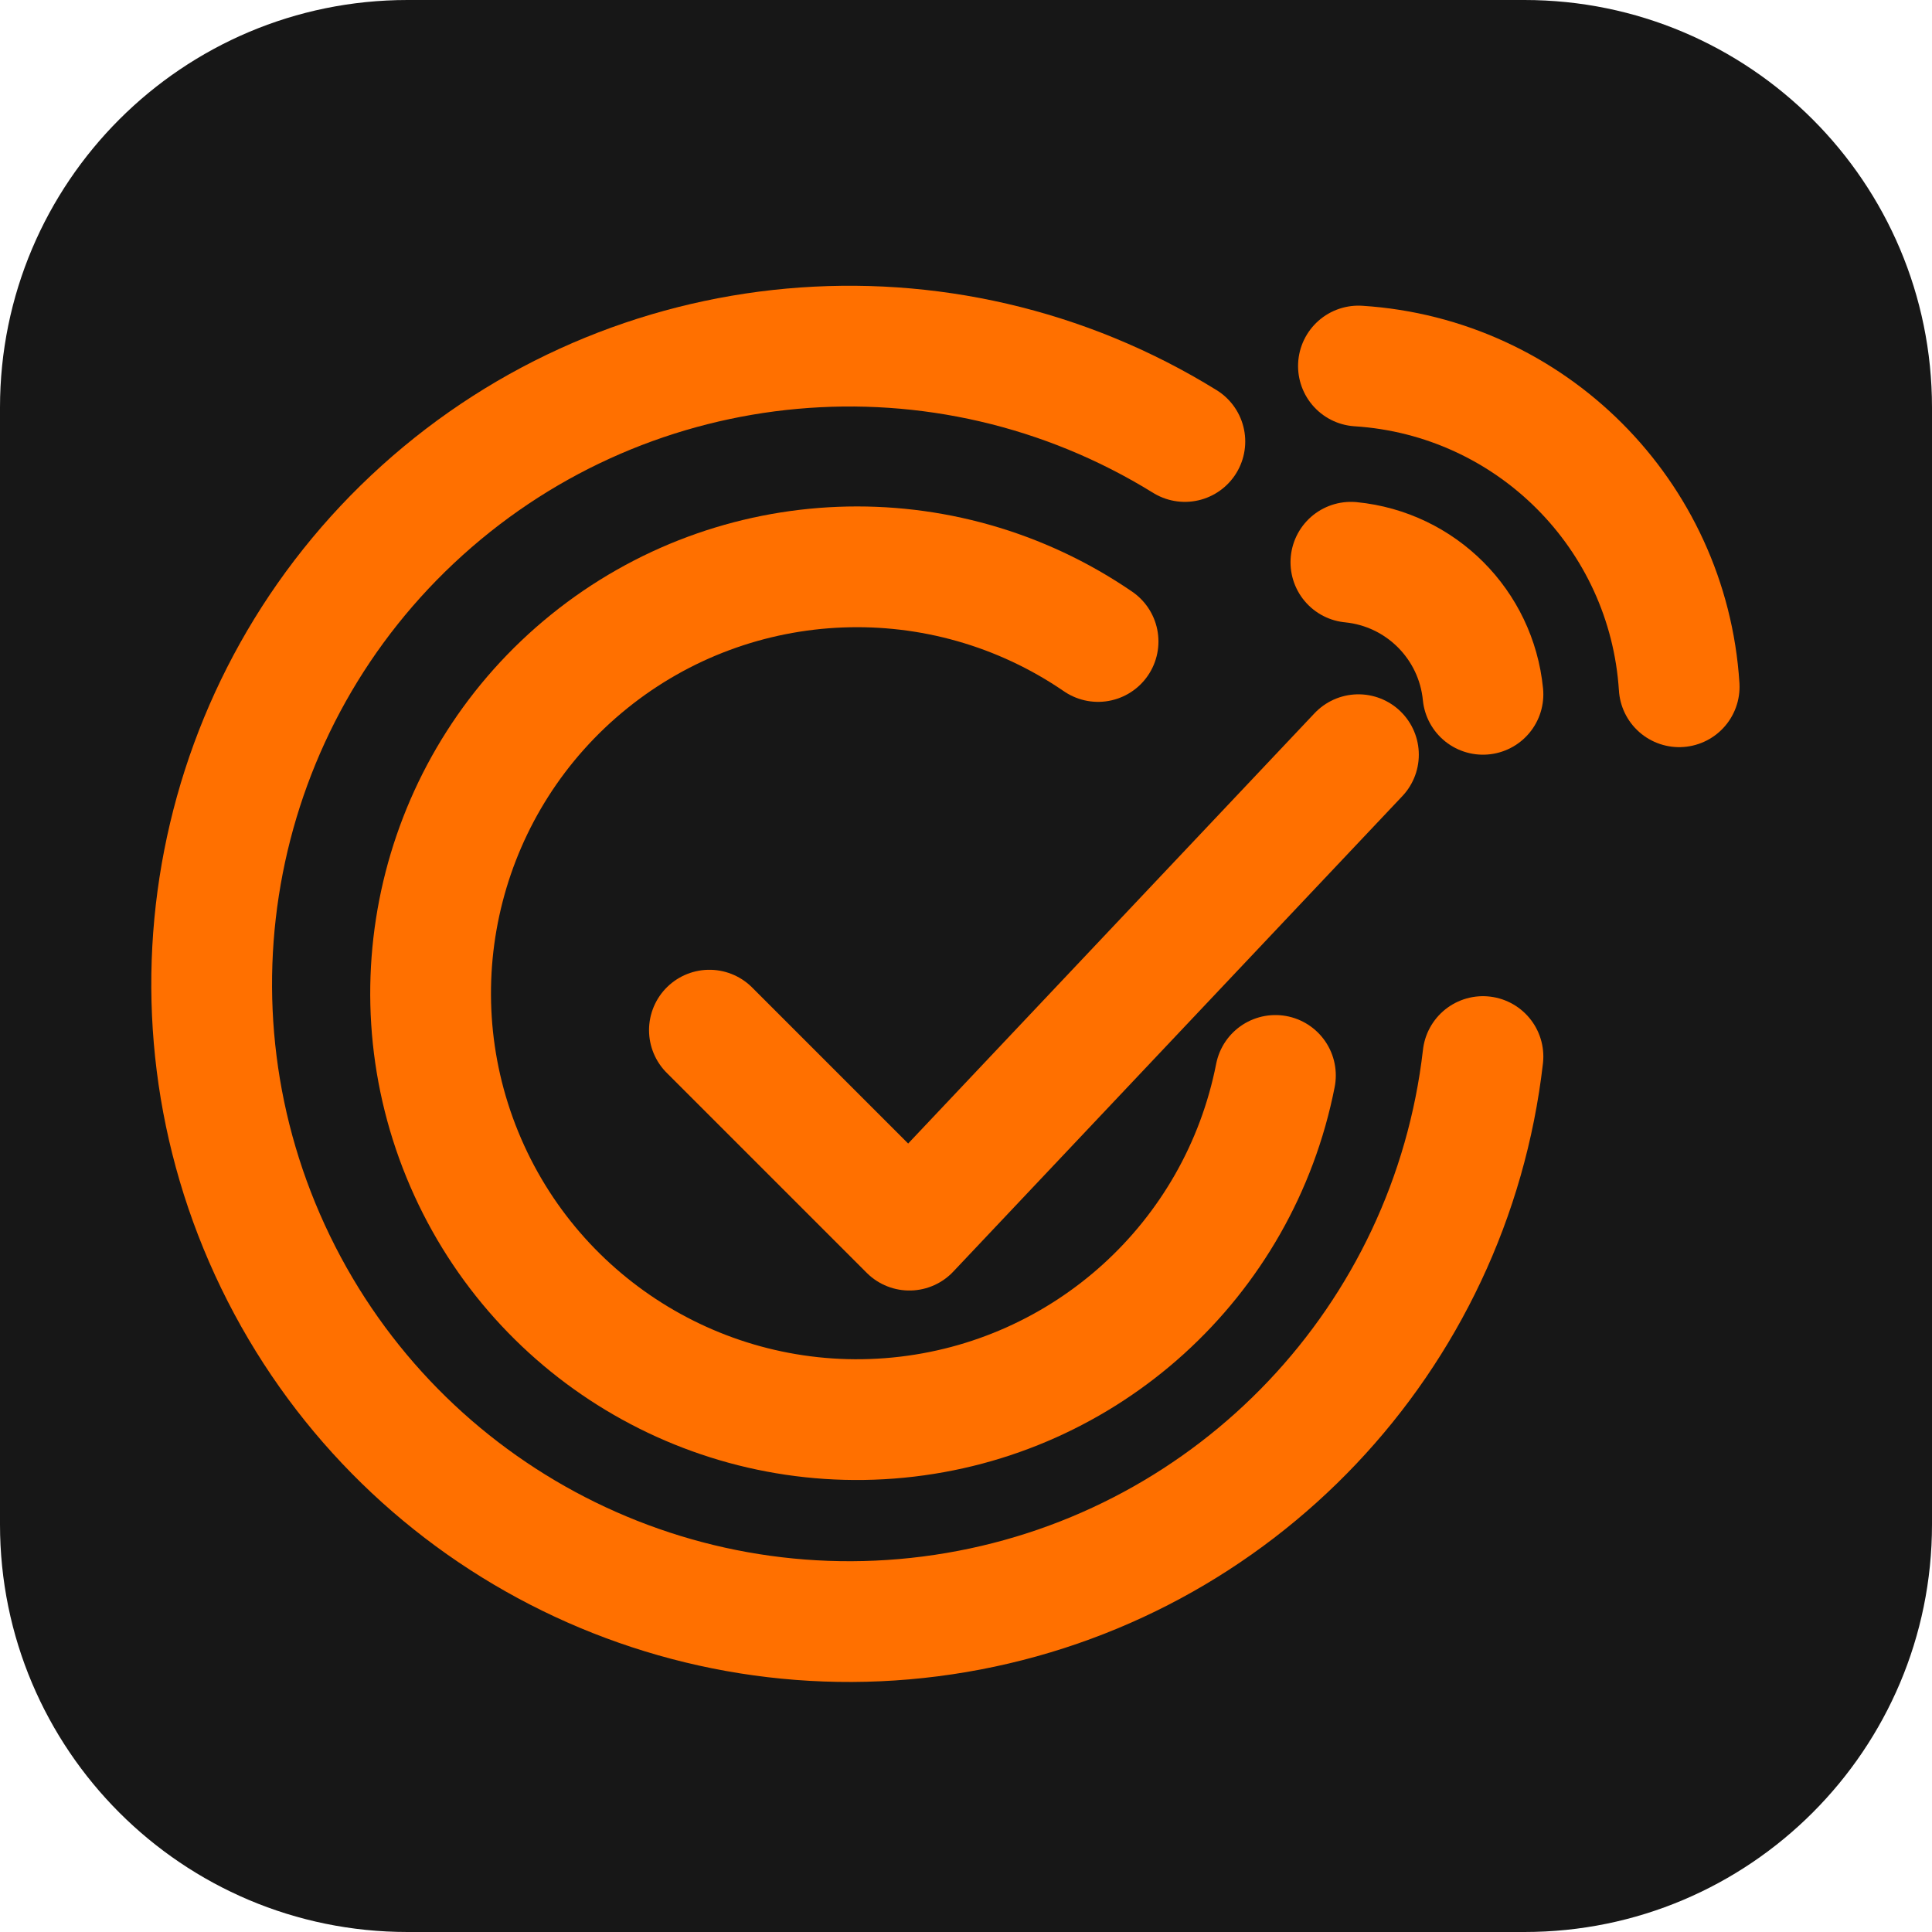
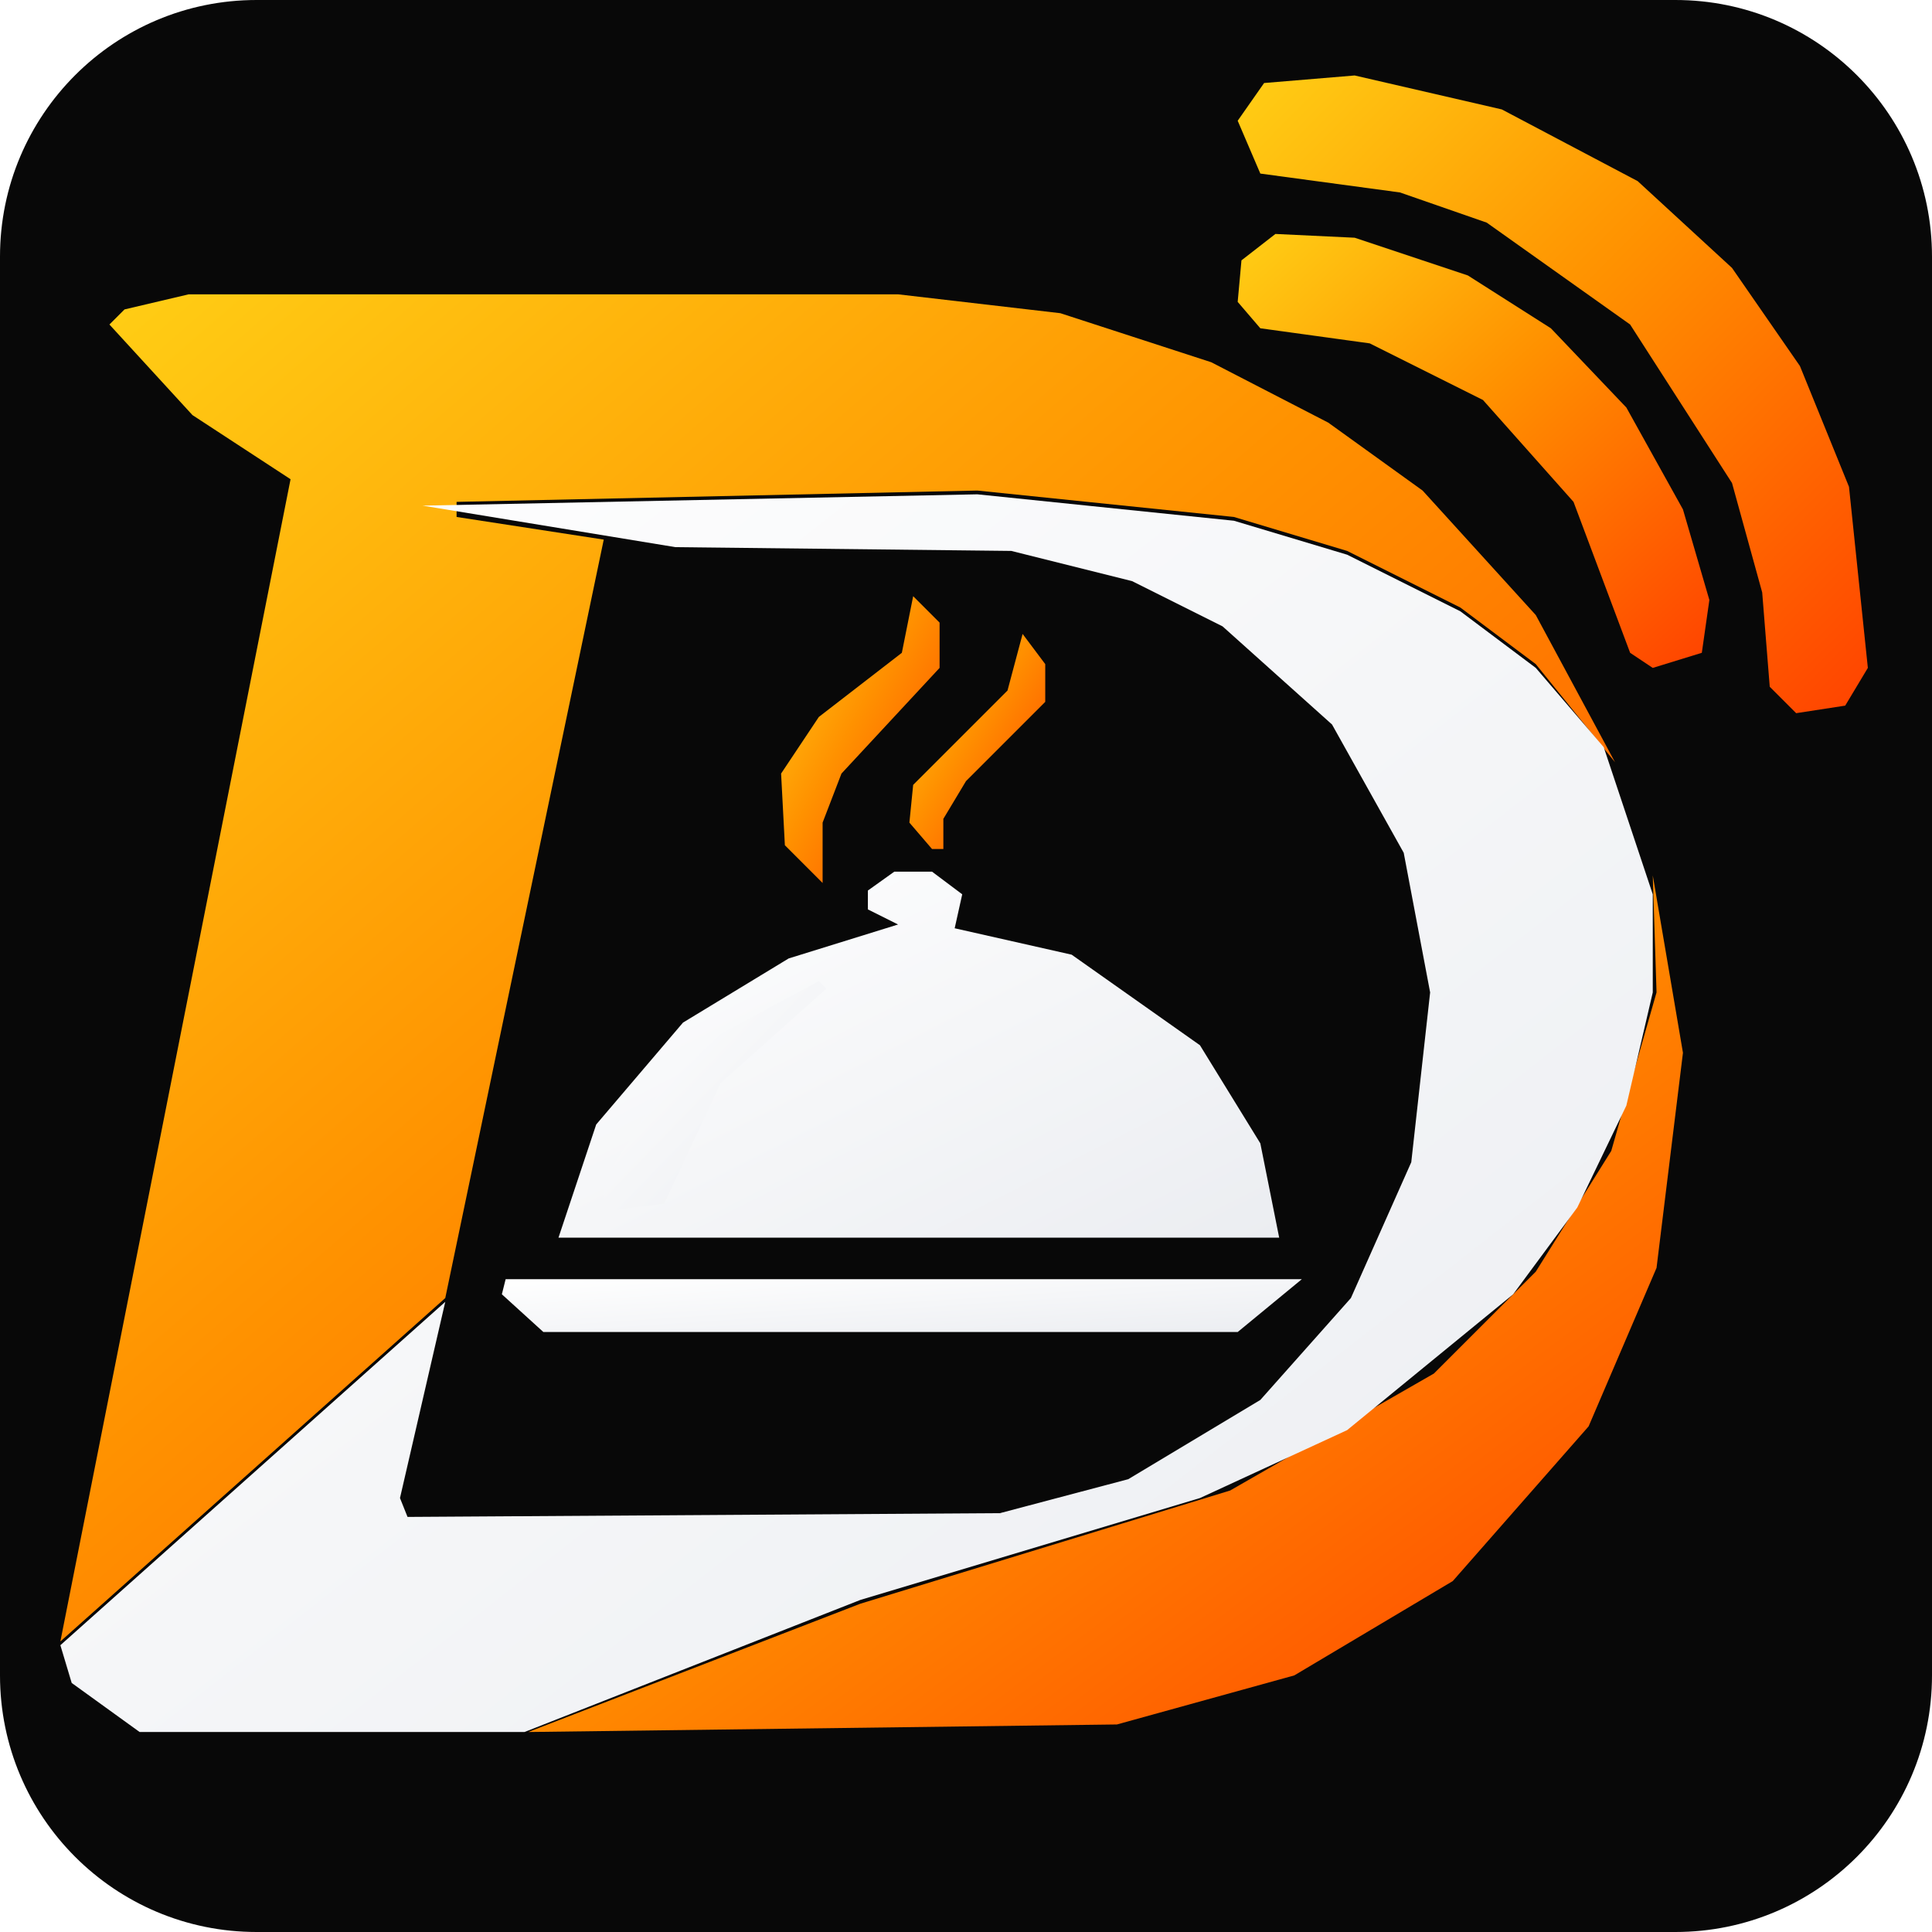
<svg xmlns="http://www.w3.org/2000/svg" viewBox="0 0 512 512">
-   <rect width="512" height="512" rx="108" fill="#171717" />
-   <g fill="none" stroke="#ff7000" stroke-width="32" stroke-linecap="round" stroke-linejoin="round">
-     <path d="M314 117A169 169 0 1 0 393 280" />
-     <path d="M291 170A113 113 0 1 0 338 285" />
-     <path d="m188 273 53 53 119-126" />
-     <path d="M360 97a91 91 0 0 1 85 85" />
-     <path d="M358 149a39 39 0 0 1 35 35" />
+   <defs>
+     <linearGradient id="d" x1="0" y1="0" x2="1" y2="1">
+       <stop stop-color="#ffcf15" />
+       <stop offset=".45" stop-color="#ff9100" />
+       <stop offset="1" stop-color="#ff4200" />
+     </linearGradient>
+     <linearGradient id="white" x1="0" y1="0" x2="1" y2="1">
+       <stop stop-color="#fff" />
+       <stop offset="1" stop-color="#ebedf1" />
+     </linearGradient>
+   </defs>
+   <rect width="512" height="512" rx="68" fill="#080808" />
+   <g fill="url(#d)">
+     <path d="M16 435 118 344 160 143 121 137 121 133 259 130 327 137 357 146 387 161 407 176 428 202 407 163 377 130 352 112 321 96 281 83 238 78 50 78 33 82 29 86 51 110 77 127Z" />
+     <path d="M438 232 439 263 427 305 407 337 380 364 326 395 228 425 140 459 296 457 343 444 385 419 421 378 439 336 446 279Z" />
+     <path d="M335 22 328 32 334 46 371 51 394 59 432 86 459 128 467 157 469 182 476 189 489 187 495 177 490 129 477 97 459 71 434 48 398 29 359 20Z" />
+     <path d="M329 69 328 80 334 87 363 91 393 106 417 133 432 173 438 177 451 173 453 159 446 135 431 108 411 87 389 73 359 63 338 62Z" />
+     <path d="M242 158 239 173 217 190 207 205 208 224 218 234 218 218 223 205 249 177 249 165Z" />
+     <path d="M271 168 267 183 242 208 241 218 247 225 250 225 250 217 256 207 277 186 277 176Z" />
+   </g>
+   <g fill="url(#white)">
+     <path d="M425 198 407 177 387 162 357 147 327 138 259 131 112 134 179 145 268 146 300 154 324 166 353 192 372 226 379 263 374 308 358 344 334 371 299 392 265 401 108 402 106 397 118 345 16 436 19 446 37 459 139 459 228 424 318 397 357 379 401 343 418 320 431 293 438 263 438 237Z" />
+     <path d="M148 328 339 328 334 303 318 277 284 253 253 246 255 237 247 231 237 231 230 236 230 241 238 245 209 254 181 271 158 298Z" />
+     <path d="M133 343 144 353 328 353 345 339 134 339Z" />
+     <path d="M217 260 219 262 191 287 176 319 160 321 160 313 175 289 191 274Z" />
  </g>
</svg>
